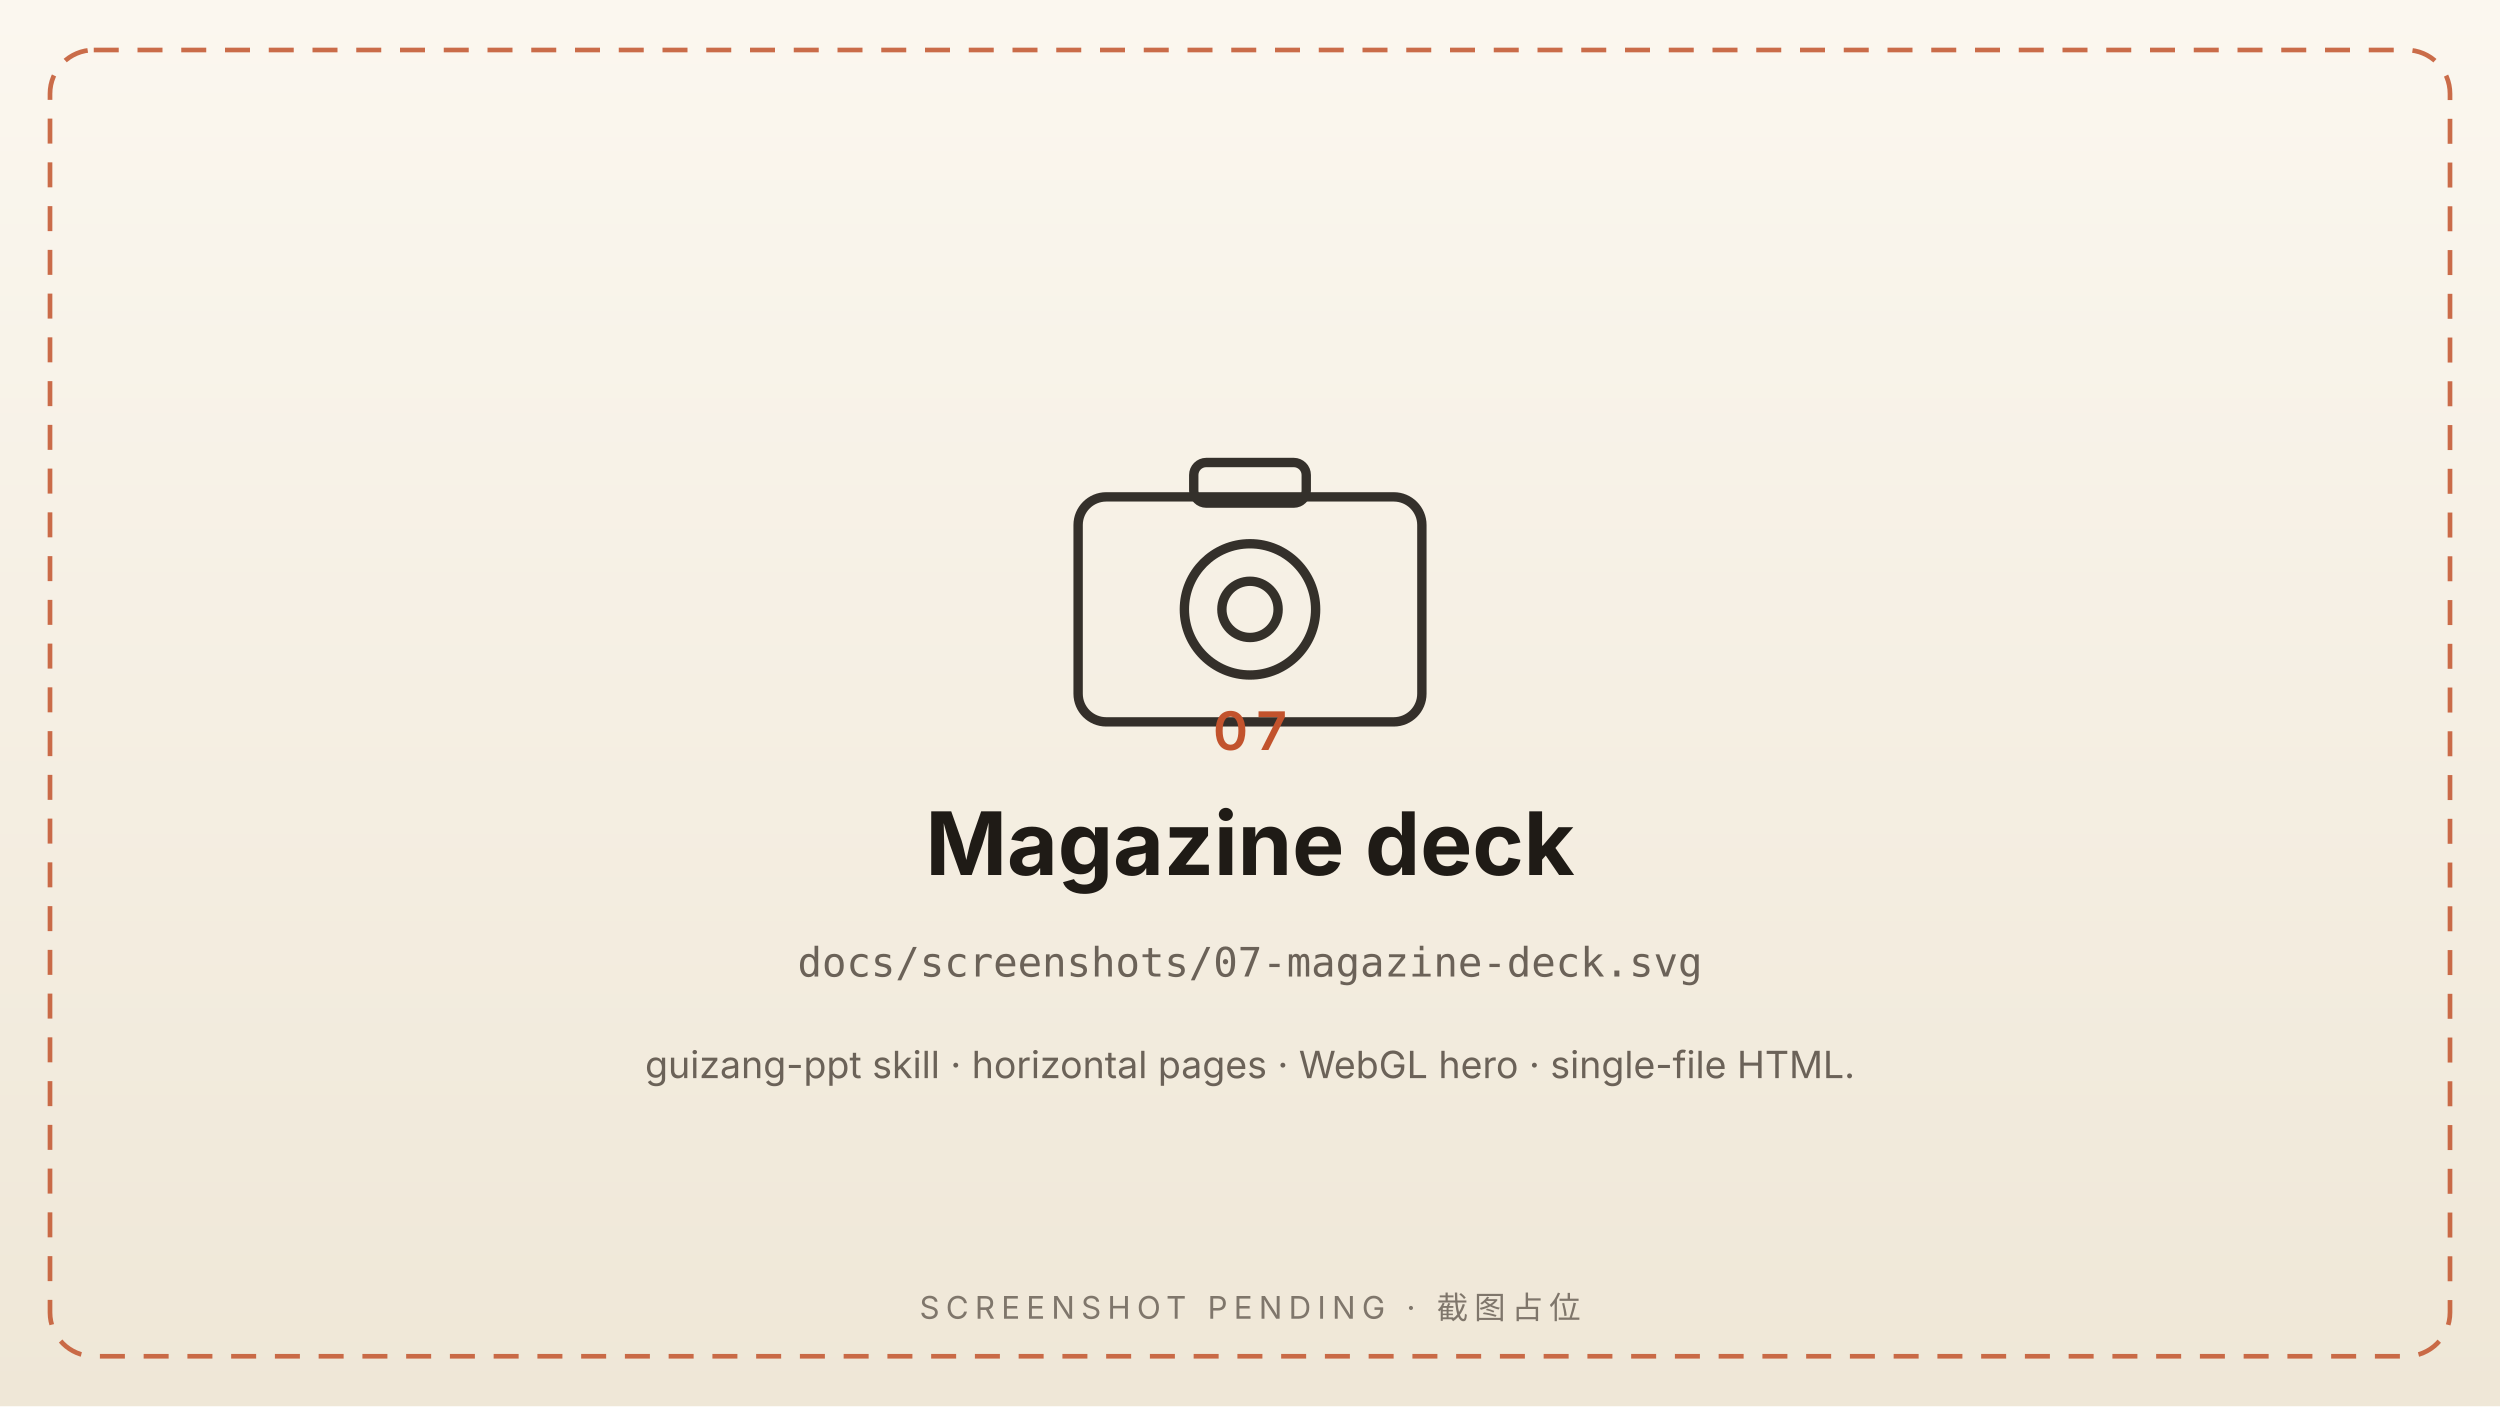
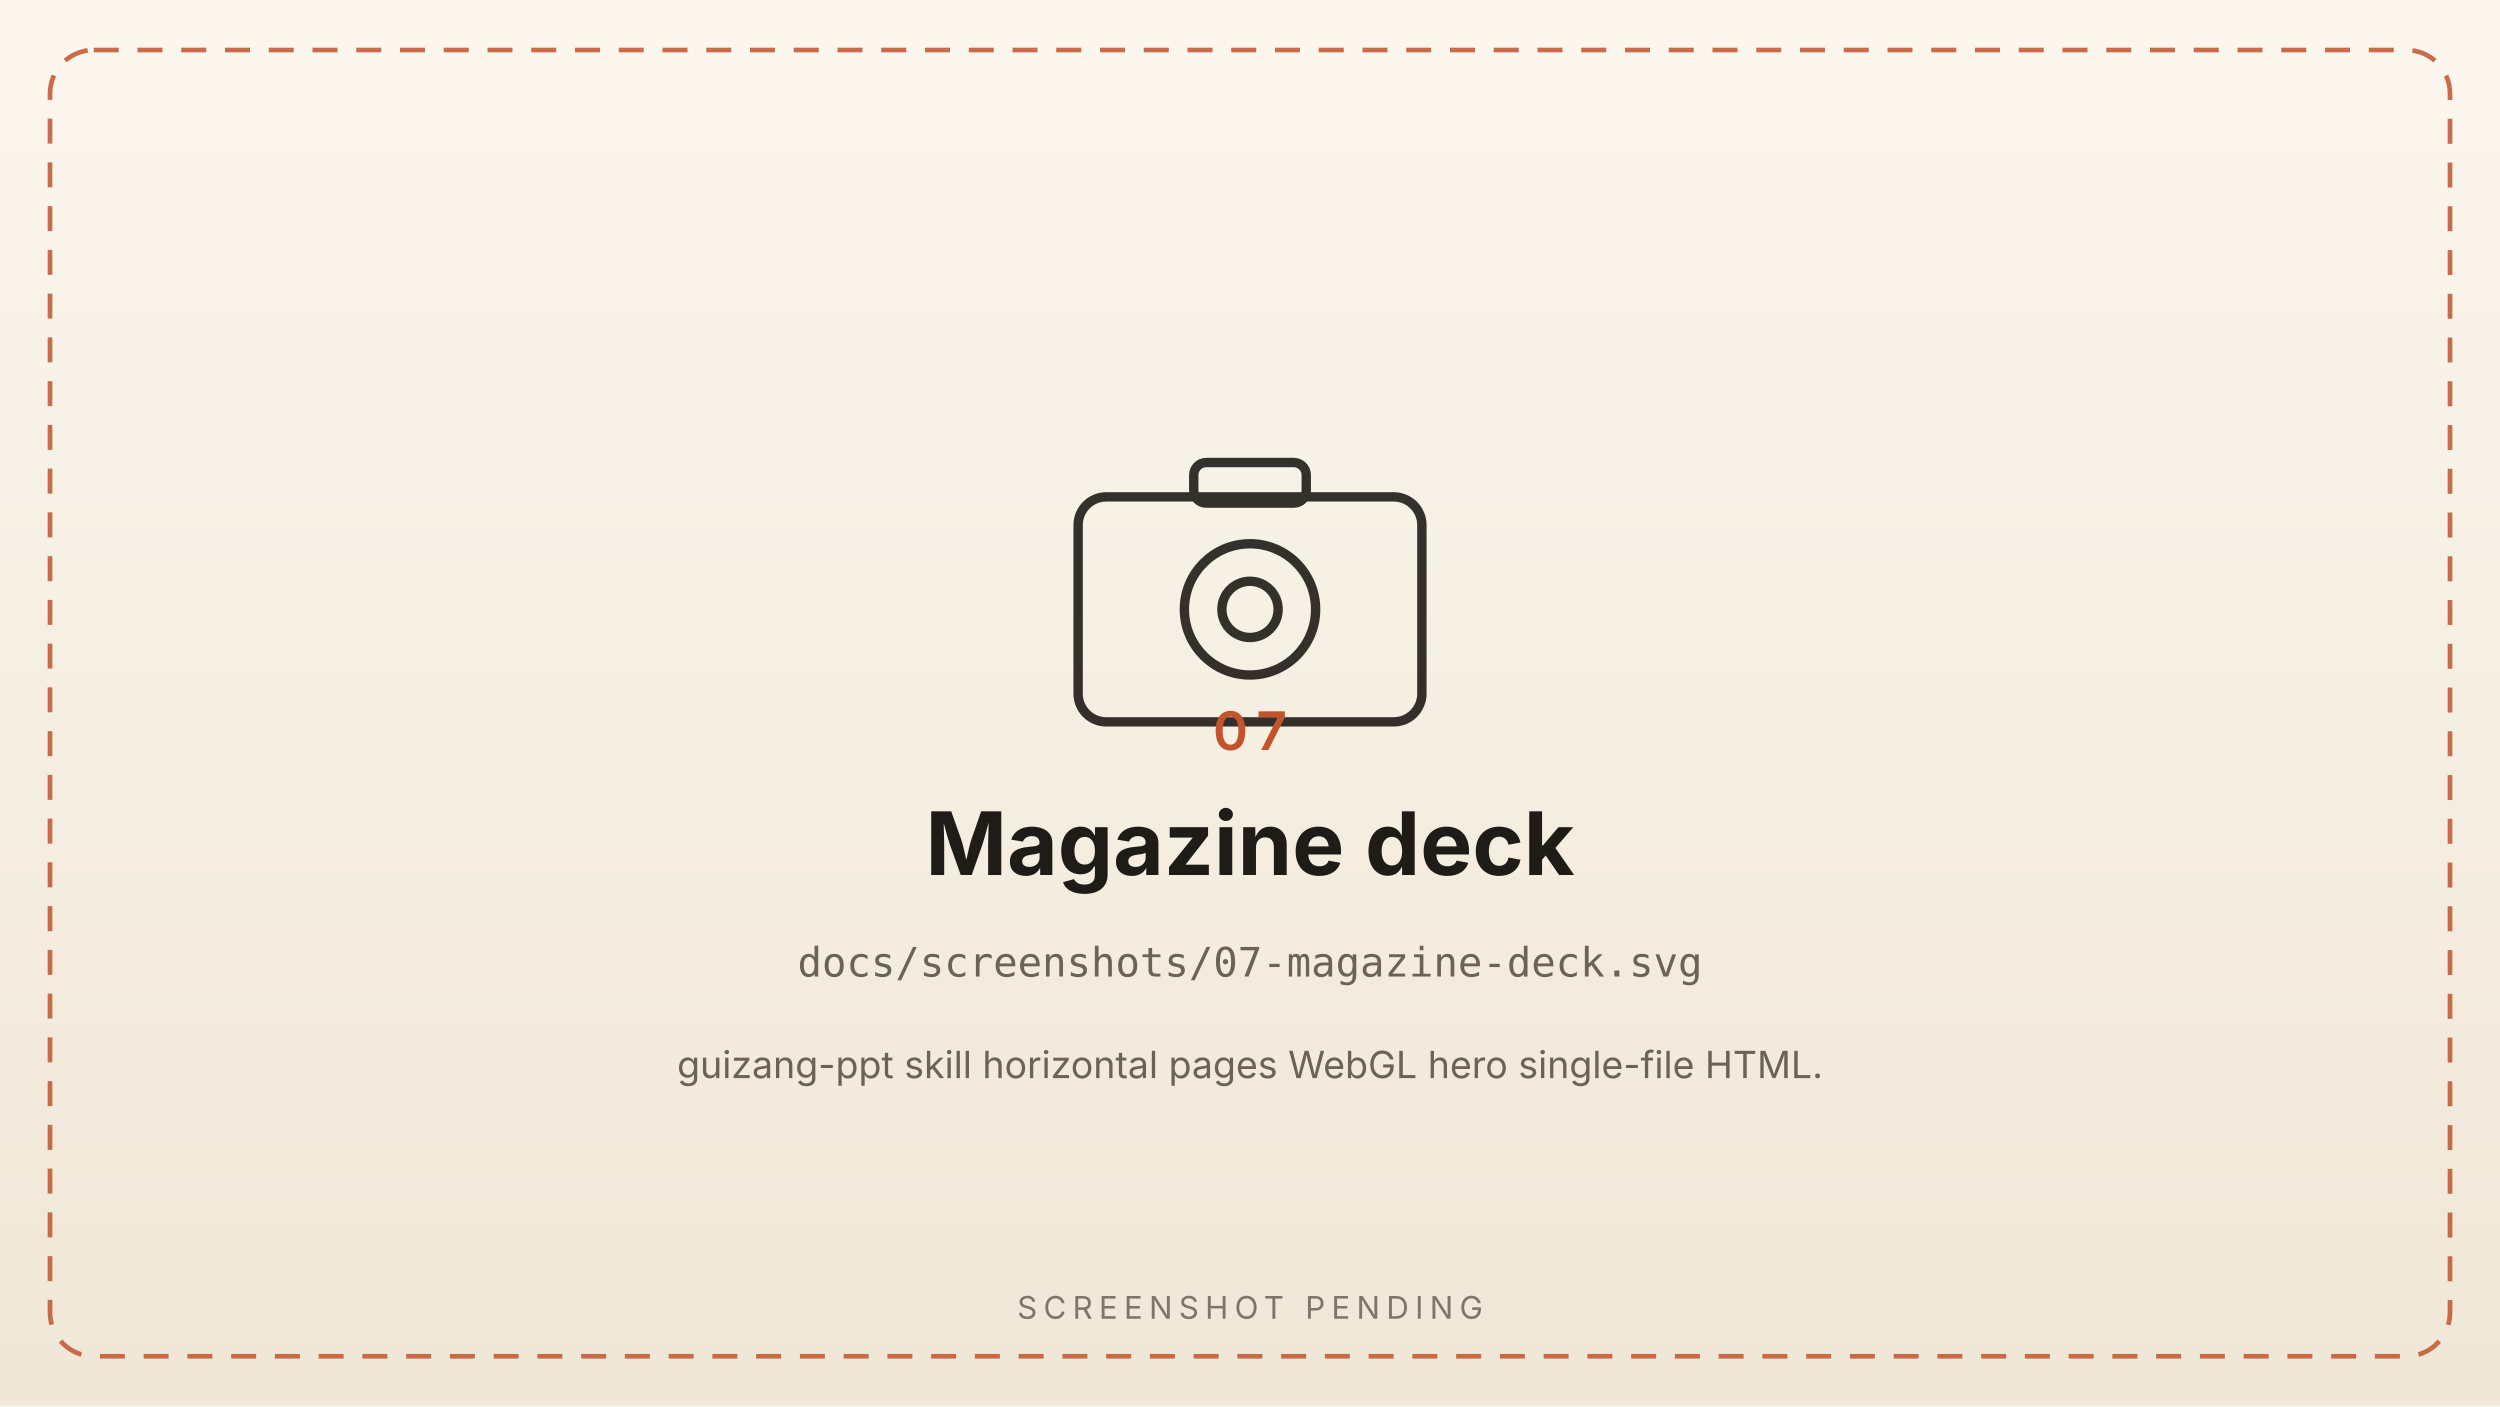
<svg xmlns="http://www.w3.org/2000/svg" viewBox="0 0 1600 900" preserveAspectRatio="xMidYMid meet" role="img" aria-label="Magazine deck placeholder">
  <defs>
    <linearGradient id="bg" x1="0" y1="0" x2="0" y2="1">
      <stop offset="0%" stop-color="#FBF7EF" />
      <stop offset="100%" stop-color="#EFE7D7" />
    </linearGradient>
  </defs>
  <rect width="1600" height="900" fill="url(#bg)" />
  <rect x="32" y="32" width="1536" height="836" rx="28" ry="28" fill="none" stroke="#C2532D" stroke-width="3" stroke-dasharray="16 12" opacity="0.85" />
  <g transform="translate(800 390)" stroke="#1F1B16" stroke-width="6" stroke-linecap="round" stroke-linejoin="round" fill="none" opacity="0.9">
    <rect x="-110" y="-72" width="220" height="144" rx="18" />
    <rect x="-36" y="-94" width="72" height="26" rx="8" />
    <circle r="42" />
    <circle r="18" />
  </g>
  <text x="800" y="480" text-anchor="middle" font-family="ui-sans-serif, system-ui, -apple-system, 'Segoe UI', sans-serif" font-size="34" font-weight="600" letter-spacing="6" fill="#C2532D">
    07
  </text>
  <text x="800" y="560" text-anchor="middle" font-family="ui-sans-serif, system-ui, -apple-system, 'Segoe UI', sans-serif" font-size="56" font-weight="700" fill="#1F1B16">
    Magazine deck
  </text>
  <text x="800" y="625" text-anchor="middle" font-family="ui-monospace, SFMono-Regular, Menlo, Consolas, monospace" font-size="26" fill="#6B6258">
    docs/screenshots/07-magazine-deck.svg
  </text>
  <text x="800" y="690" text-anchor="middle" font-family="ui-sans-serif, system-ui, -apple-system, 'Segoe UI', sans-serif" font-size="24" fill="#6B6258">
-     guizang-ppt skill · horizontal pages · WebGL hero · single-file HTML.
+     guizang-ppt skill    horizontal pages    WebGL hero    single-file HTML.
  </text>
  <text x="800" y="844" text-anchor="middle" font-family="ui-sans-serif, system-ui, -apple-system, 'Segoe UI', sans-serif" font-size="20" letter-spacing="4" fill="#6B6258" opacity="0.85">
-     SCREENSHOT PENDING · 截图占位
+     SCREENSHOT PENDING
  </text>
</svg>
